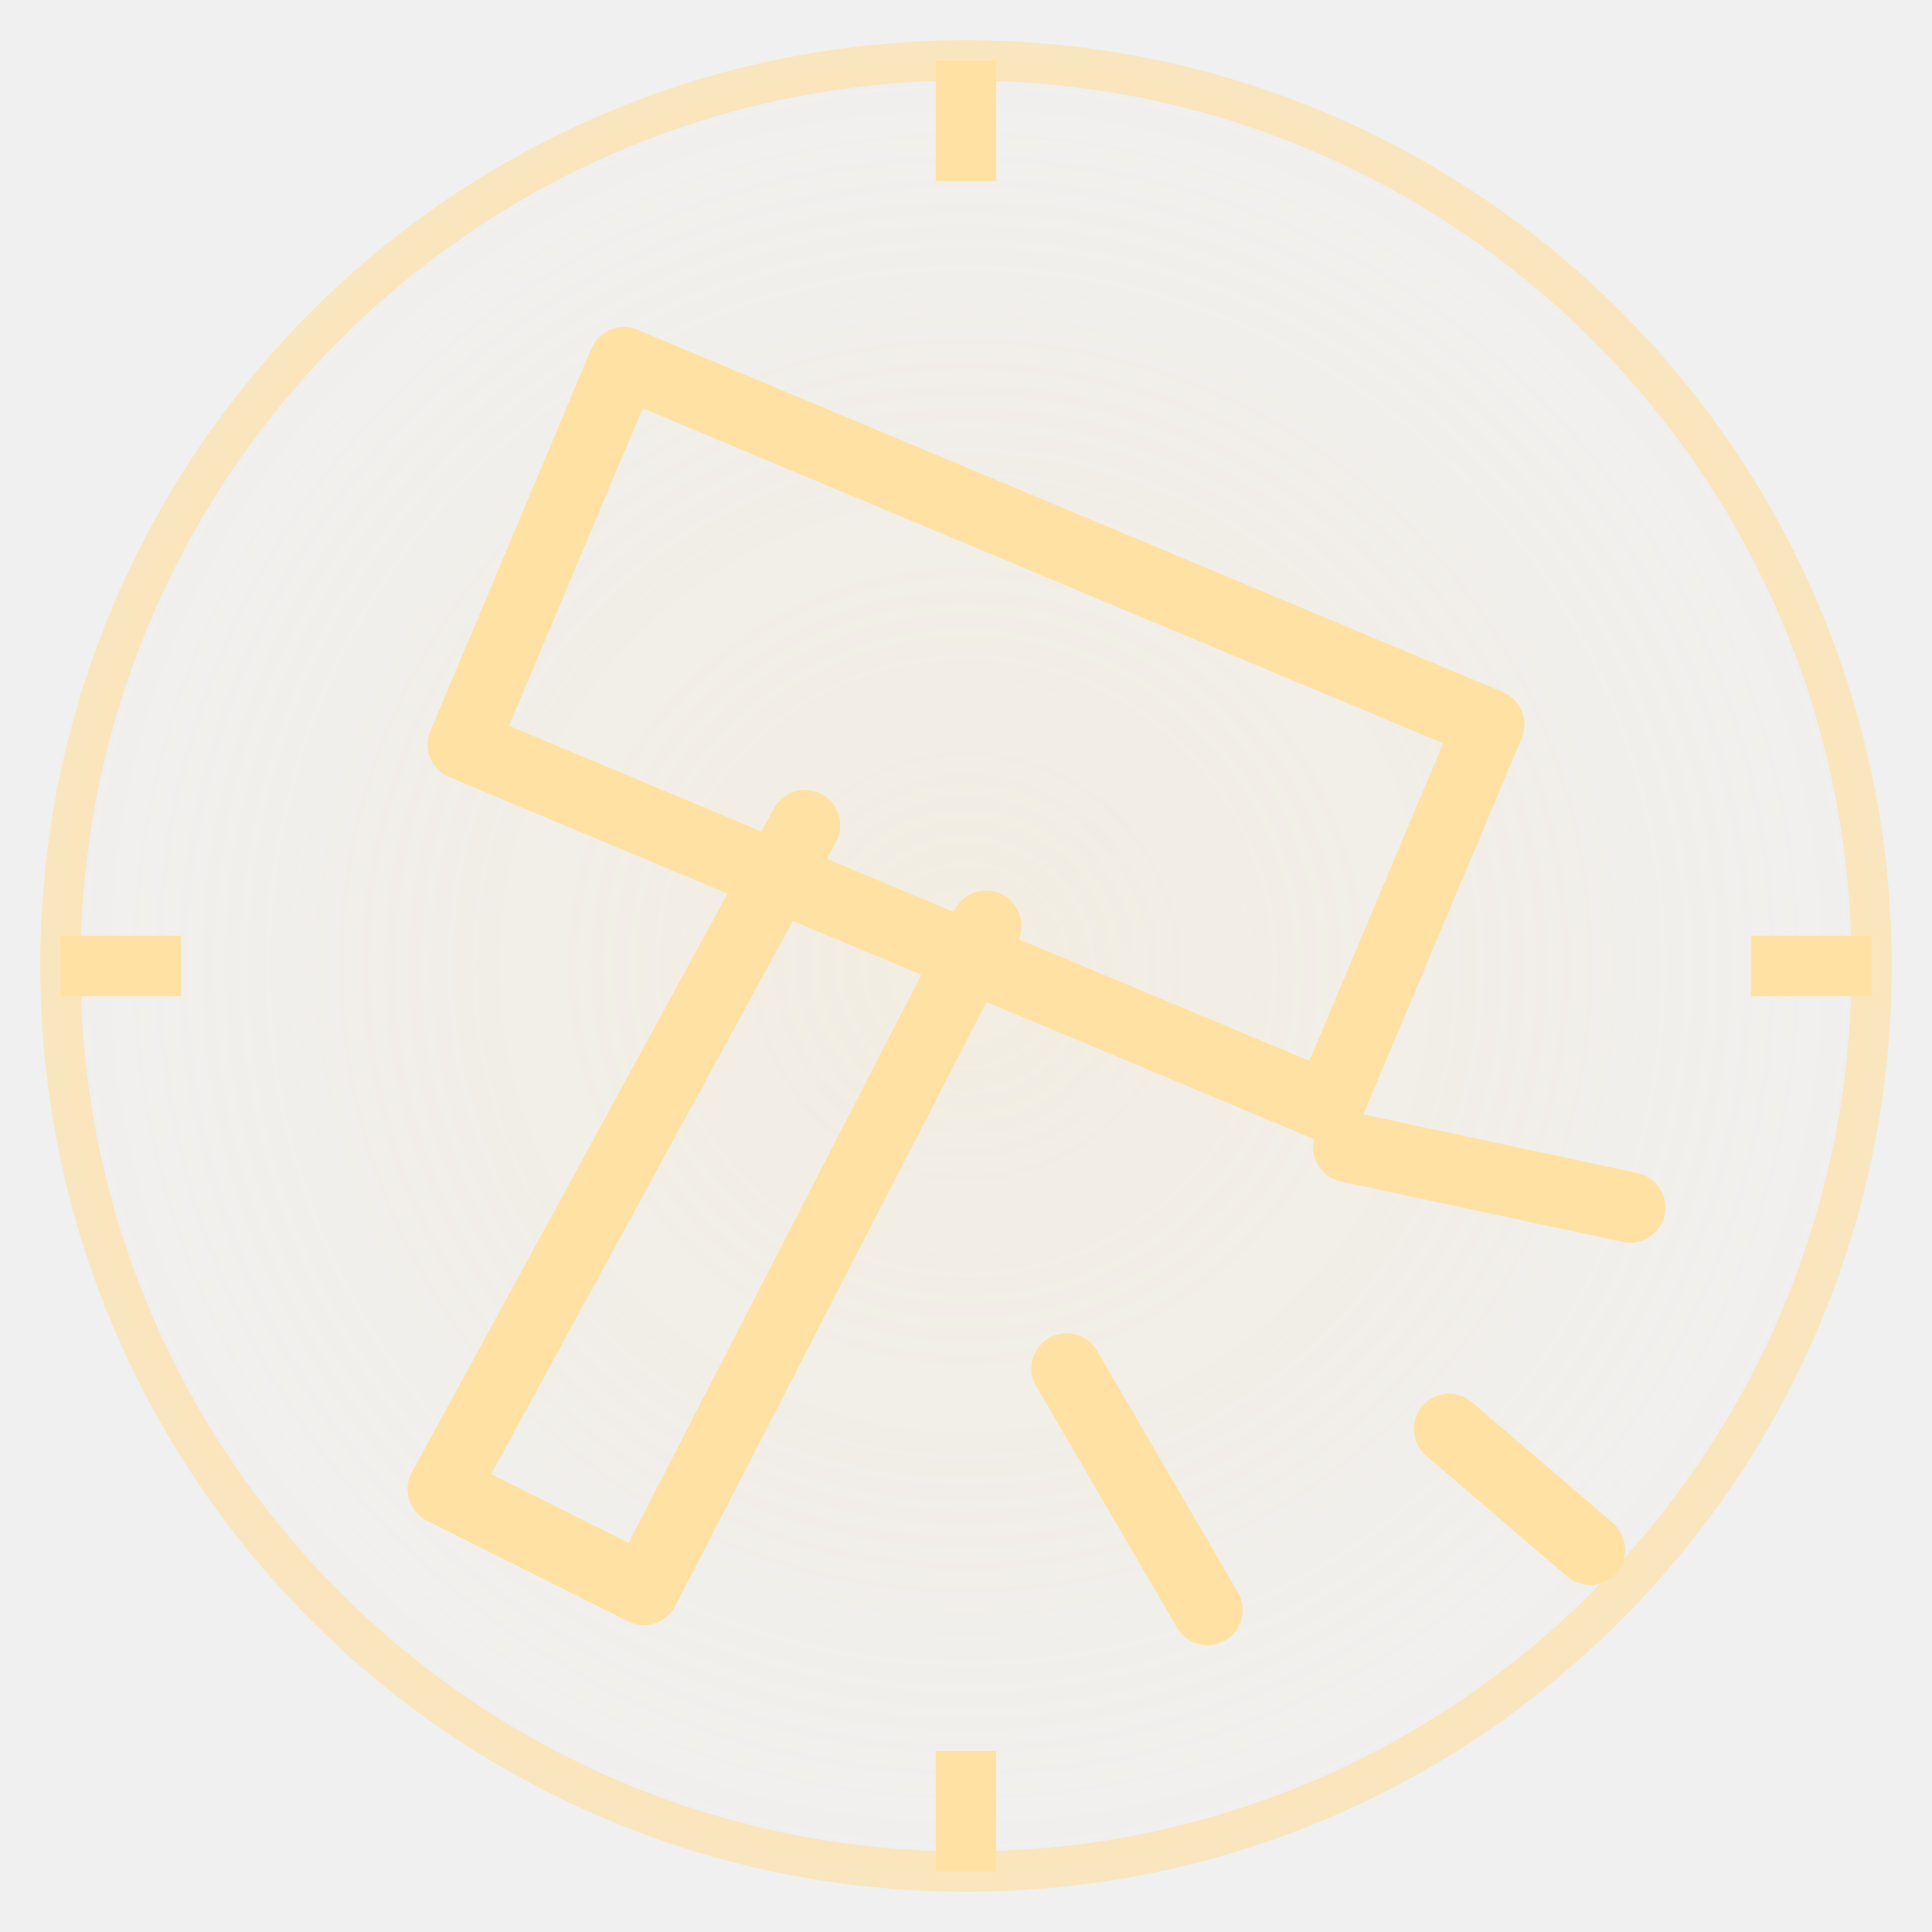
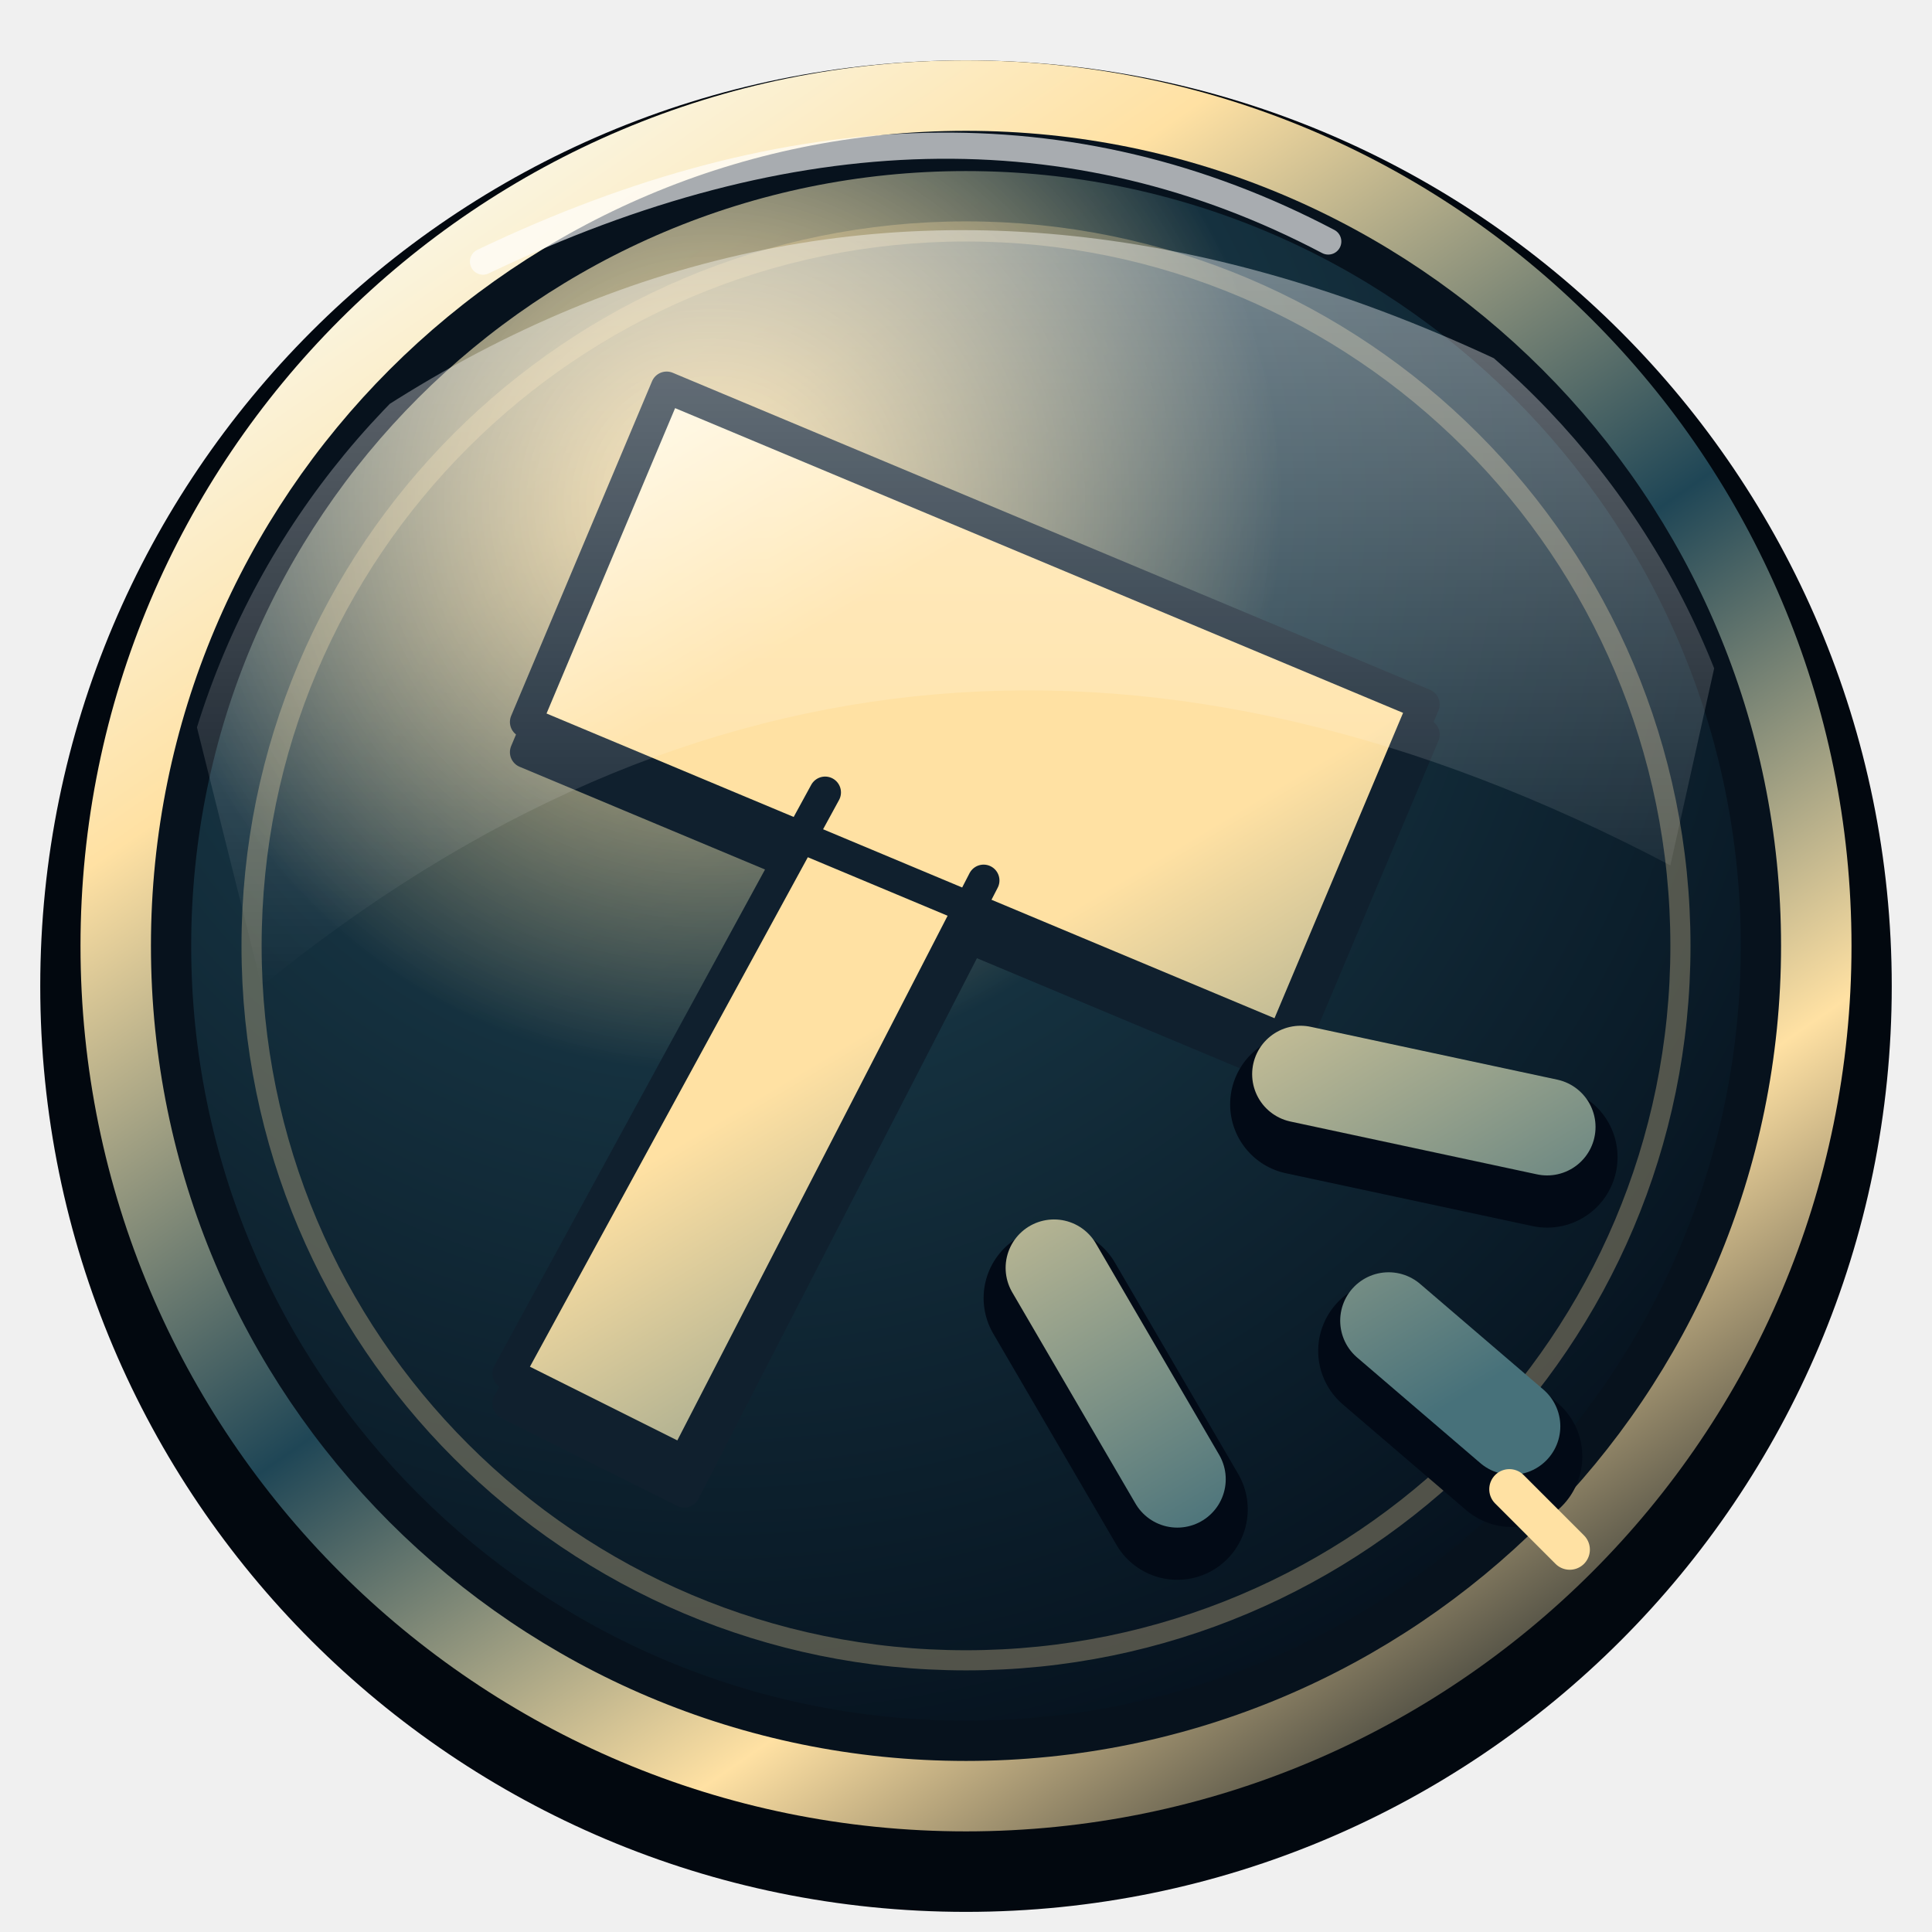
<svg xmlns="http://www.w3.org/2000/svg" viewBox="0 0 96 96" fill="none">
  <defs>
-     <radialGradient id="bg">
-       <stop stop-color="#ffe1a3" stop-opacity=".18" />
-       <stop offset="1" stop-color="#ffe1a3" stop-opacity=".025" />
+     <radialGradient id="gem" cx=".34" cy=".22" r=".9">
+       <stop stop-color="#ffe1a3" stop-opacity=".7" />
+       <stop offset=".4" stop-color="#15313f" />
+       <stop offset="1" stop-color="#030d19" />
    </radialGradient>
+     <linearGradient id="rim" x1="15" y1="5" x2="75" y2="92" gradientUnits="userSpaceOnUse">
+       <stop stop-color="#f7ffff" />
+       <stop offset=".24" stop-color="#ffe1a3" />
+       <stop offset=".52" stop-color="#1f4656" />
+       <stop offset=".76" stop-color="#ffe1a3" />
+       <stop offset="1" stop-color="#07121c" />
+     </linearGradient>
+     <linearGradient id="symbol" x1="25" y1="15" x2="65" y2="82" gradientUnits="userSpaceOnUse">
+       <stop stop-color="#fffef2" />
+       <stop offset=".28" stop-color="#ffe1a3" />
+       <stop offset=".55" stop-color="#ffe1a3" />
+       <stop offset="1" stop-color="#47717a" />
+     </linearGradient>
+     <linearGradient id="gloss" x2="0" y2="1">
+       <stop stop-color="#fff" stop-opacity=".42" />
+       <stop offset="1" stop-color="#fff" stop-opacity="0" />
+     </linearGradient>
+     <clipPath id="disc">
+       <circle cx="48" cy="48" r="40" />
+     </clipPath>
  </defs>
-   <circle cx="48" cy="48" r="45" fill="url(#bg)" stroke="#ffe1a3" stroke-opacity=".65" stroke-width="2" />
-   <path d="M48 3v6M48 87v6M3 48h6M87 48h6" stroke="#ffe1a3" stroke-width="3" />
-   <g stroke="#ffe1a3" stroke-width="3.5" stroke-linecap="round" stroke-linejoin="round">
-     <path d="m31 18 43 18-8 19-43-18ZM49 46 32 79l-10-5 18-33" />
-     <path d="m53 68 7 12m7-23 14 3m-9 11 7 6" />
+   <circle cx="48" cy="49" r="46" fill="#02080f" />
+   <circle cx="48" cy="47" r="44" fill="url(#rim)" />
+   <circle cx="48" cy="47" r="39.5" fill="url(#gem)" stroke="#07121d" stroke-width="2" />
+   <circle cx="48" cy="47" r="35.5" stroke="#ffe1a3" stroke-opacity=".3" stroke-width="1" />
+   <g transform="translate(6 5) scale(.875)" stroke="#020a16" stroke-width="8" stroke-linecap="round" stroke-linejoin="round">
+     <path d="m31 18 43 18-8 19-43-18ZM49 46 32 79l-10-5 18-33" fill="url(#symbol)" stroke="#10202e" stroke-width="1.8" />
+     <path d="m53 68 7 12m7-23 14 3m-9 11 7 6" fill="none" />
  </g>
+   <g transform="translate(6 3.5) scale(.875)" stroke="url(#symbol)" stroke-width="5.5" stroke-linecap="round" stroke-linejoin="round">
+     <path d="m31 18 43 18-8 19-43-18ZM49 46 32 79l-10-5 18-33" fill="url(#symbol)" stroke="#10202e" stroke-width="1.8" />
+     <path d="m53 68 7 12m7-23 14 3m-9 11 7 6" fill="none" />
+   </g>
+   <path d="M8 29Q43-4 87 25L83 43Q45 23 13 49Z" fill="url(#gloss)" clip-path="url(#disc)" />
+   <path d="M24 13Q47 2 66 12" stroke="#fff" stroke-opacity=".65" stroke-width="1.3" stroke-linecap="round" />
+   <path d="m75 74 3 3" stroke="#ffe1a3" stroke-width="2" stroke-linecap="round" />
</svg>
